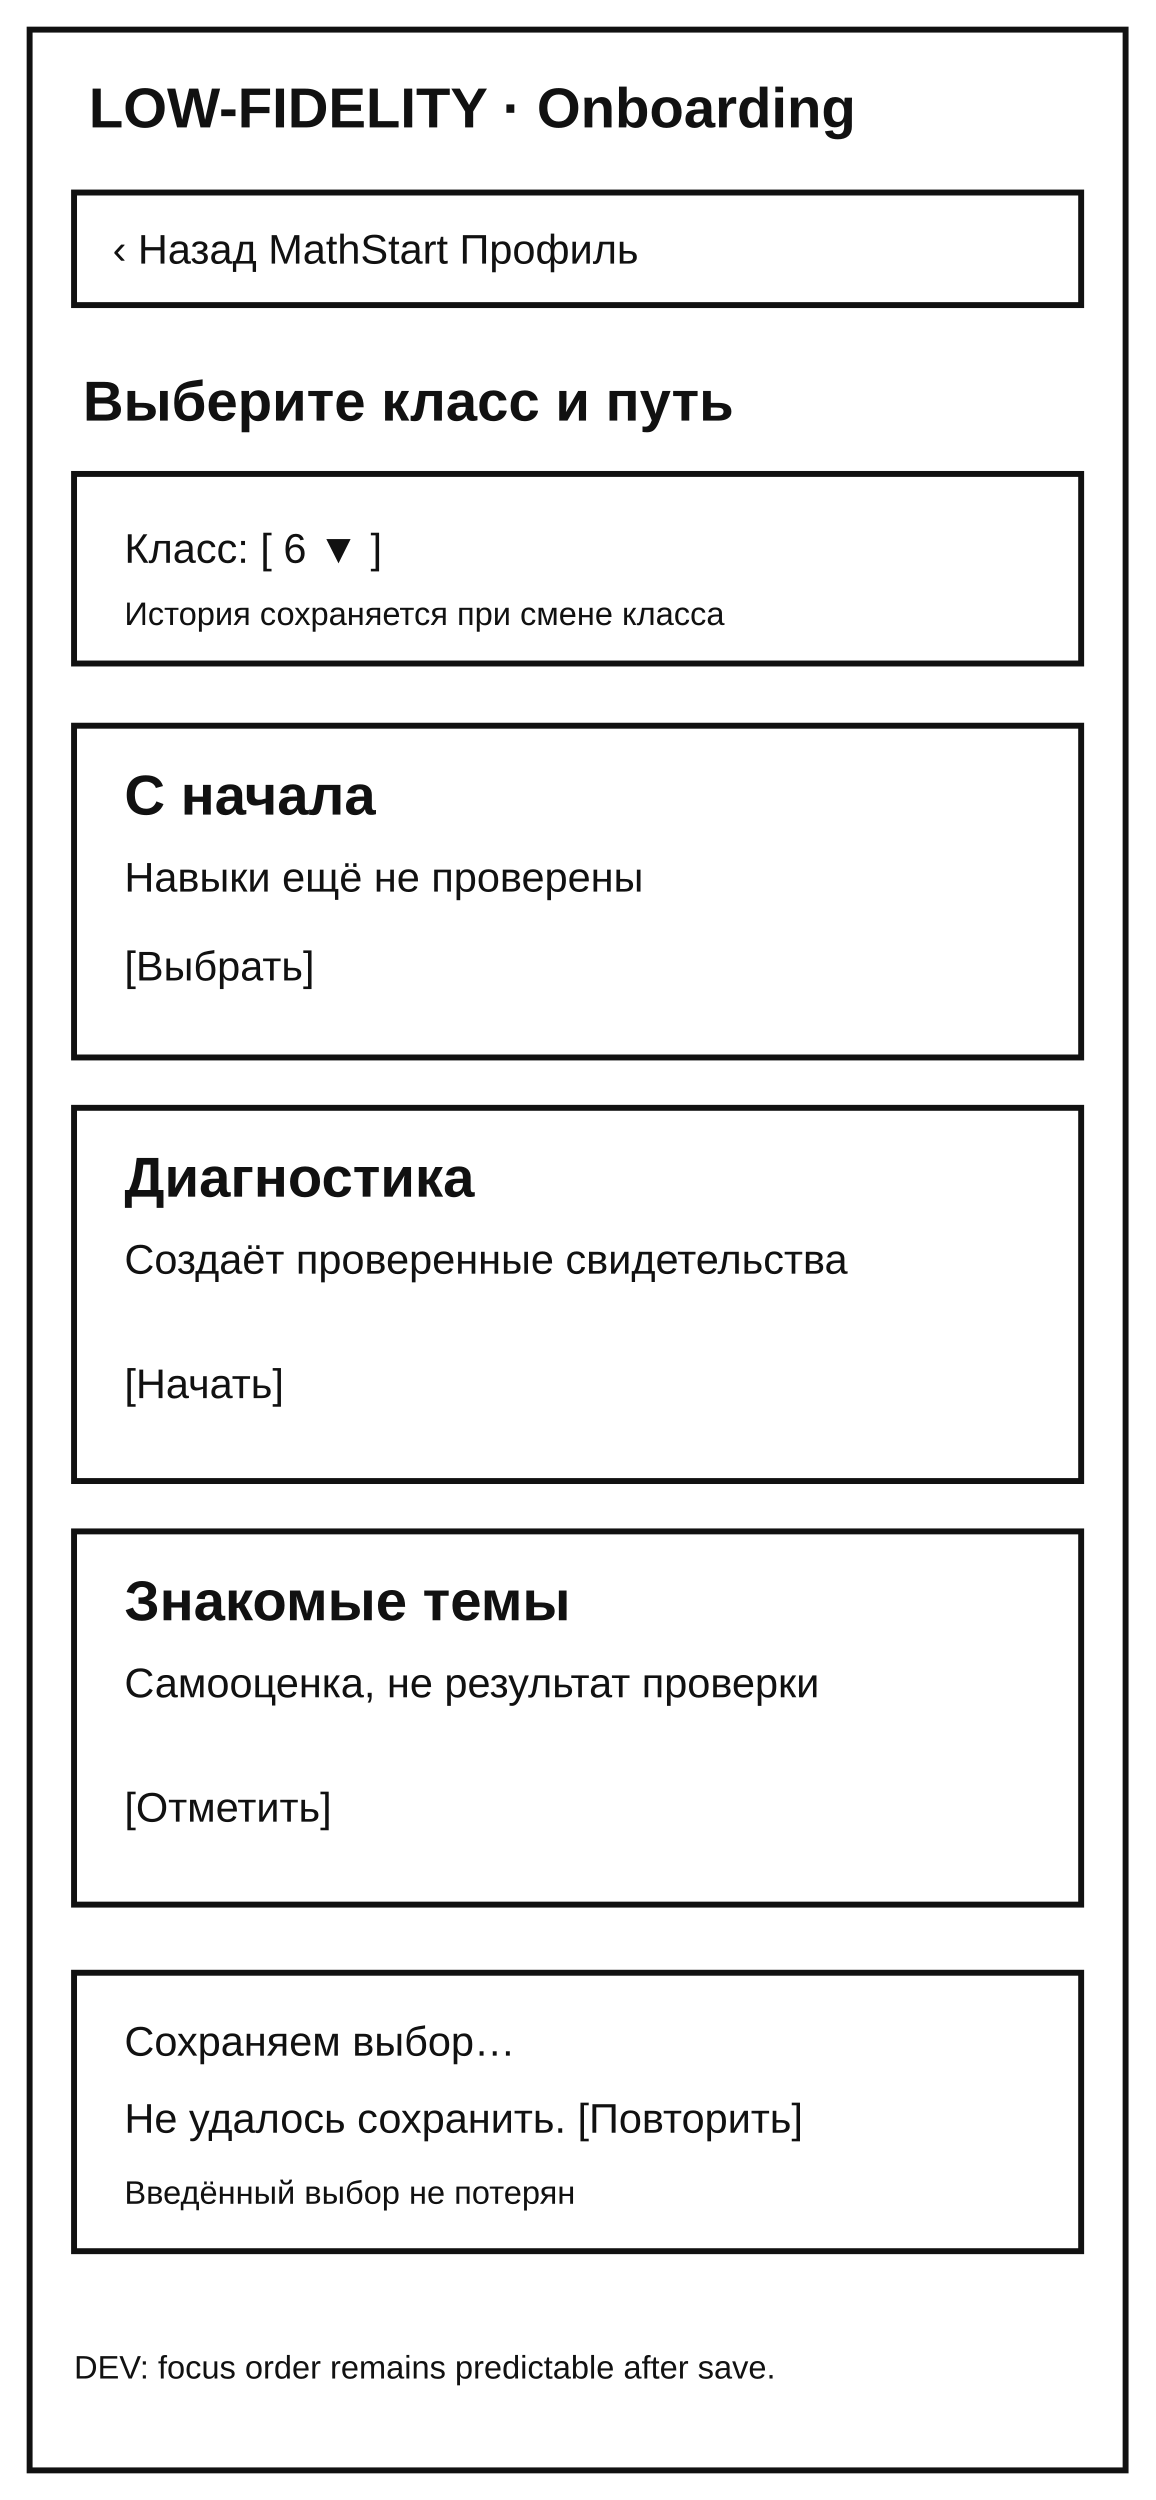
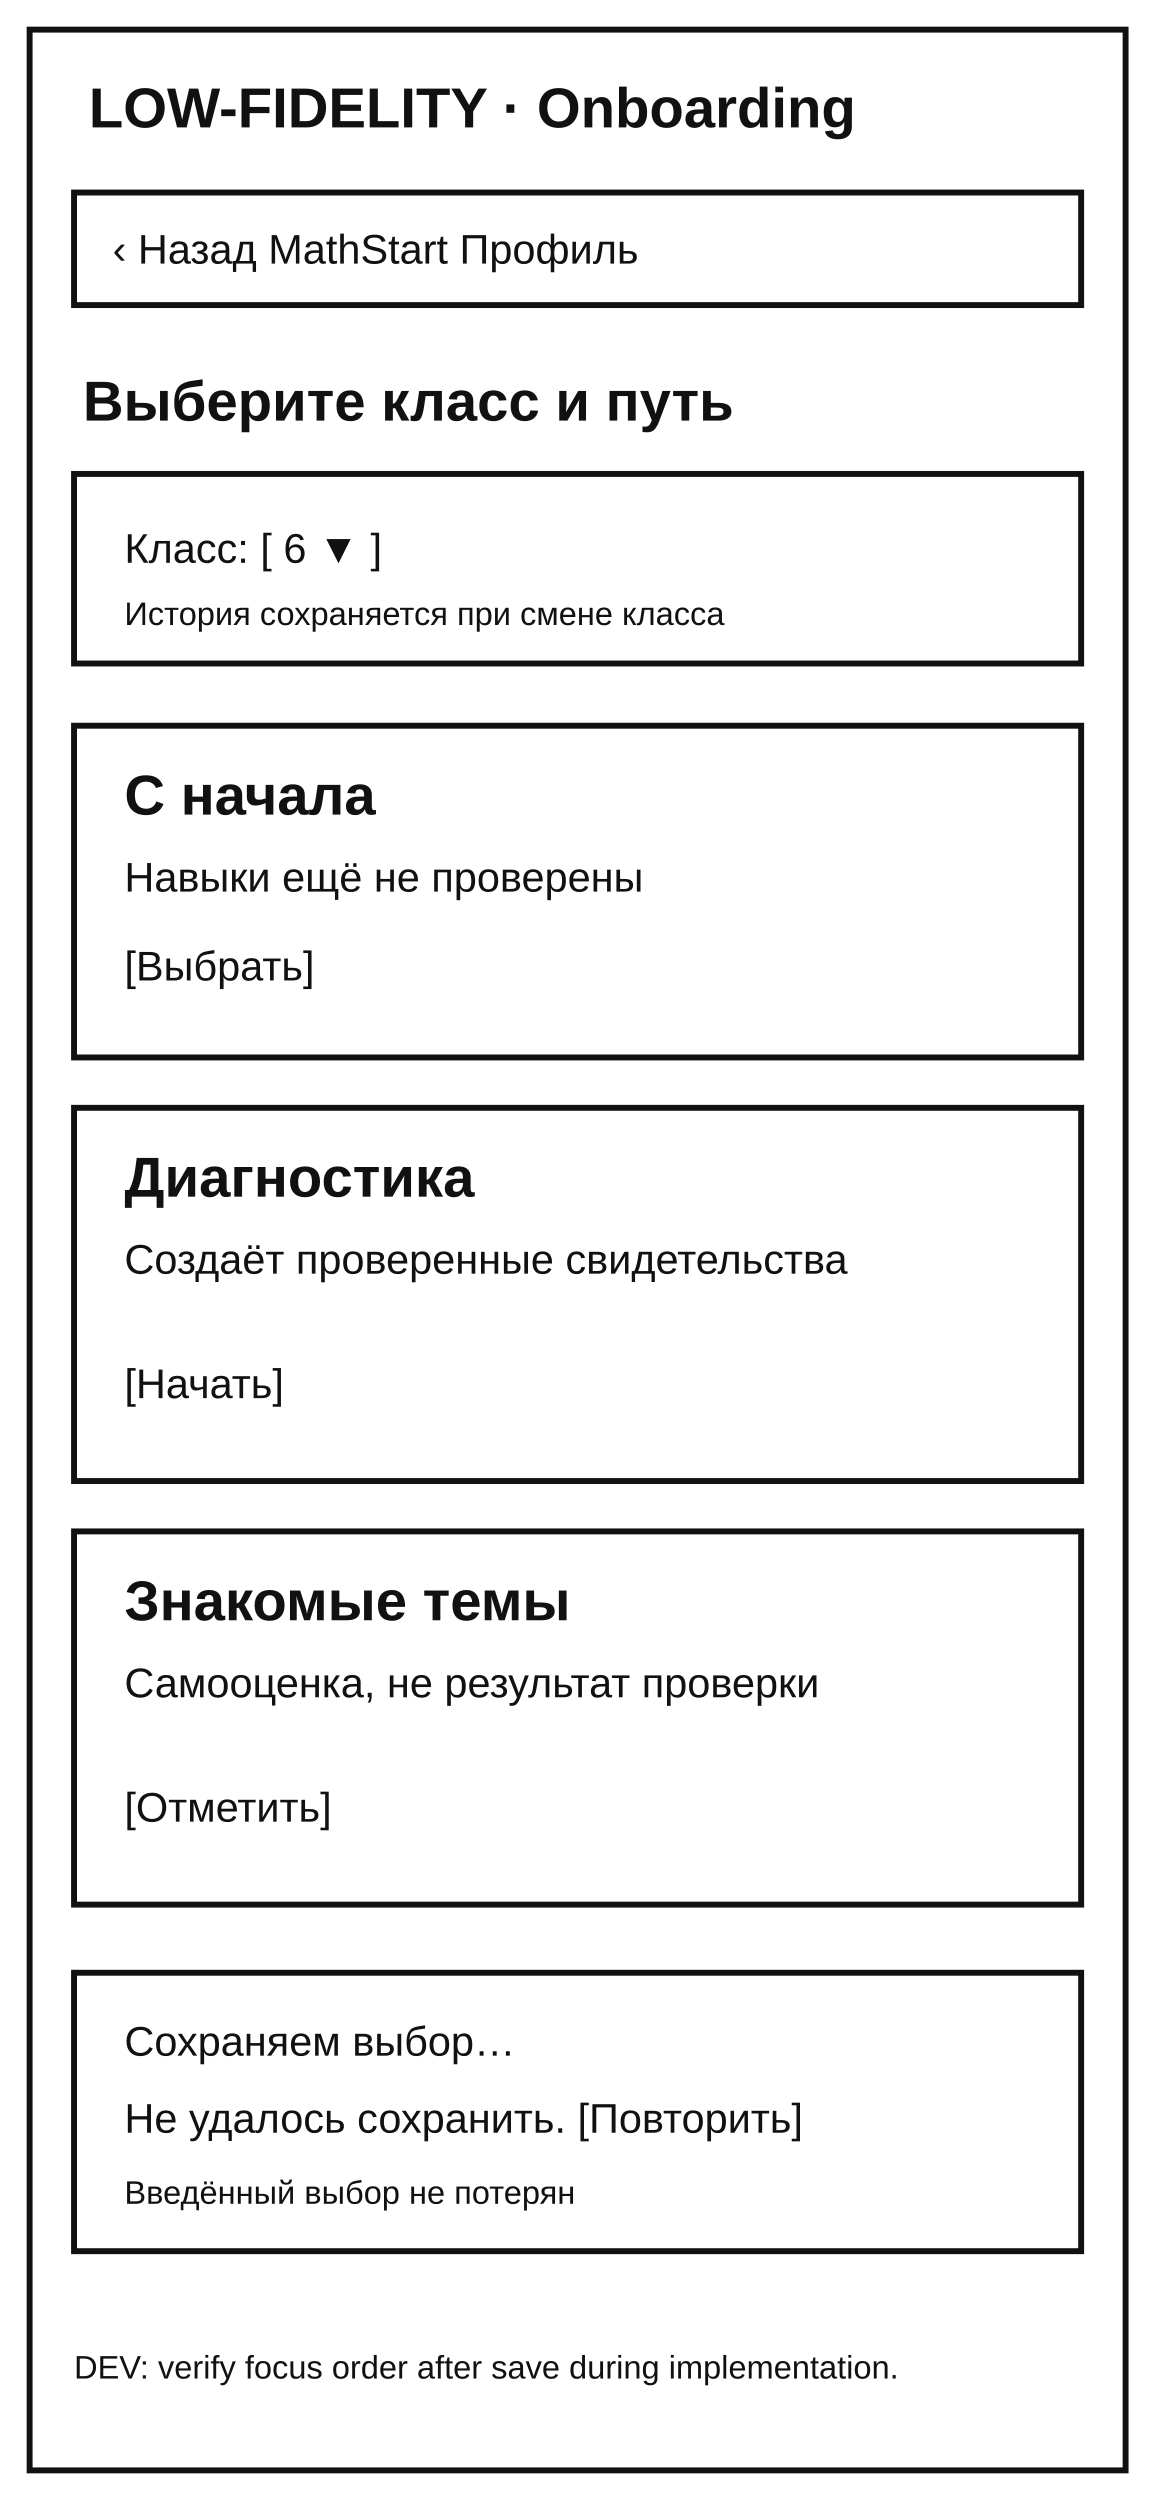
<svg xmlns="http://www.w3.org/2000/svg" width="390" height="844" viewBox="0 0 390 844" role="img" aria-labelledby="title desc">
  <style>text{font-family:Arial,sans-serif;font-size:14px;fill:#111}.s{fill:none;stroke:#111;stroke-width:2}.h{font-size:19px;font-weight:bold}.muted{font-size:11px}</style>
  <rect class="s" x="10" y="10" width="370" height="824" />
  <text x="30" y="43" class="h">LOW-FIDELITY · Onboarding</text>
  <rect class="s" x="25" y="65" width="340" height="38" />
  <text x="38" y="89">‹ Назад   MathStart   Профиль</text>
  <text x="28" y="142" class="h">Выберите класс и путь</text>
  <rect class="s" x="25" y="160" width="340" height="64" />
  <text x="42" y="190">Класс: [ 6 ▼ ]</text>
  <text x="42" y="211" class="muted">История сохраняется при смене класса</text>
  <rect class="s" x="25" y="245" width="340" height="112" />
  <text x="42" y="275" class="h">С начала</text>
  <text x="42" y="301">Навыки ещё не проверены</text>
  <text x="42" y="331">[Выбрать]</text>
  <rect class="s" x="25" y="374" width="340" height="126" />
  <text x="42" y="404" class="h">Диагностика</text>
  <text x="42" y="430">Создаёт проверенные свидетельства</text>
  <text x="42" y="472">[Начать]</text>
  <rect class="s" x="25" y="517" width="340" height="126" />
  <text x="42" y="547" class="h">Знакомые темы</text>
  <text x="42" y="573">Самооценка, не результат проверки</text>
  <text x="42" y="615">[Отметить]</text>
  <rect class="s" x="25" y="666" width="340" height="94" />
  <text x="42" y="694">Сохраняем выбор…</text>
  <text x="42" y="720">Не удалось сохранить. [Повторить]</text>
  <text x="42" y="744" class="muted">Введённый выбор не потерян</text>
-   <text x="25" y="803" class="muted">DEV: focus order remains predictable after save.</text>
+   <text x="25" y="803" class="muted">DEV: verify focus order after save during implementation.</text>
</svg>
